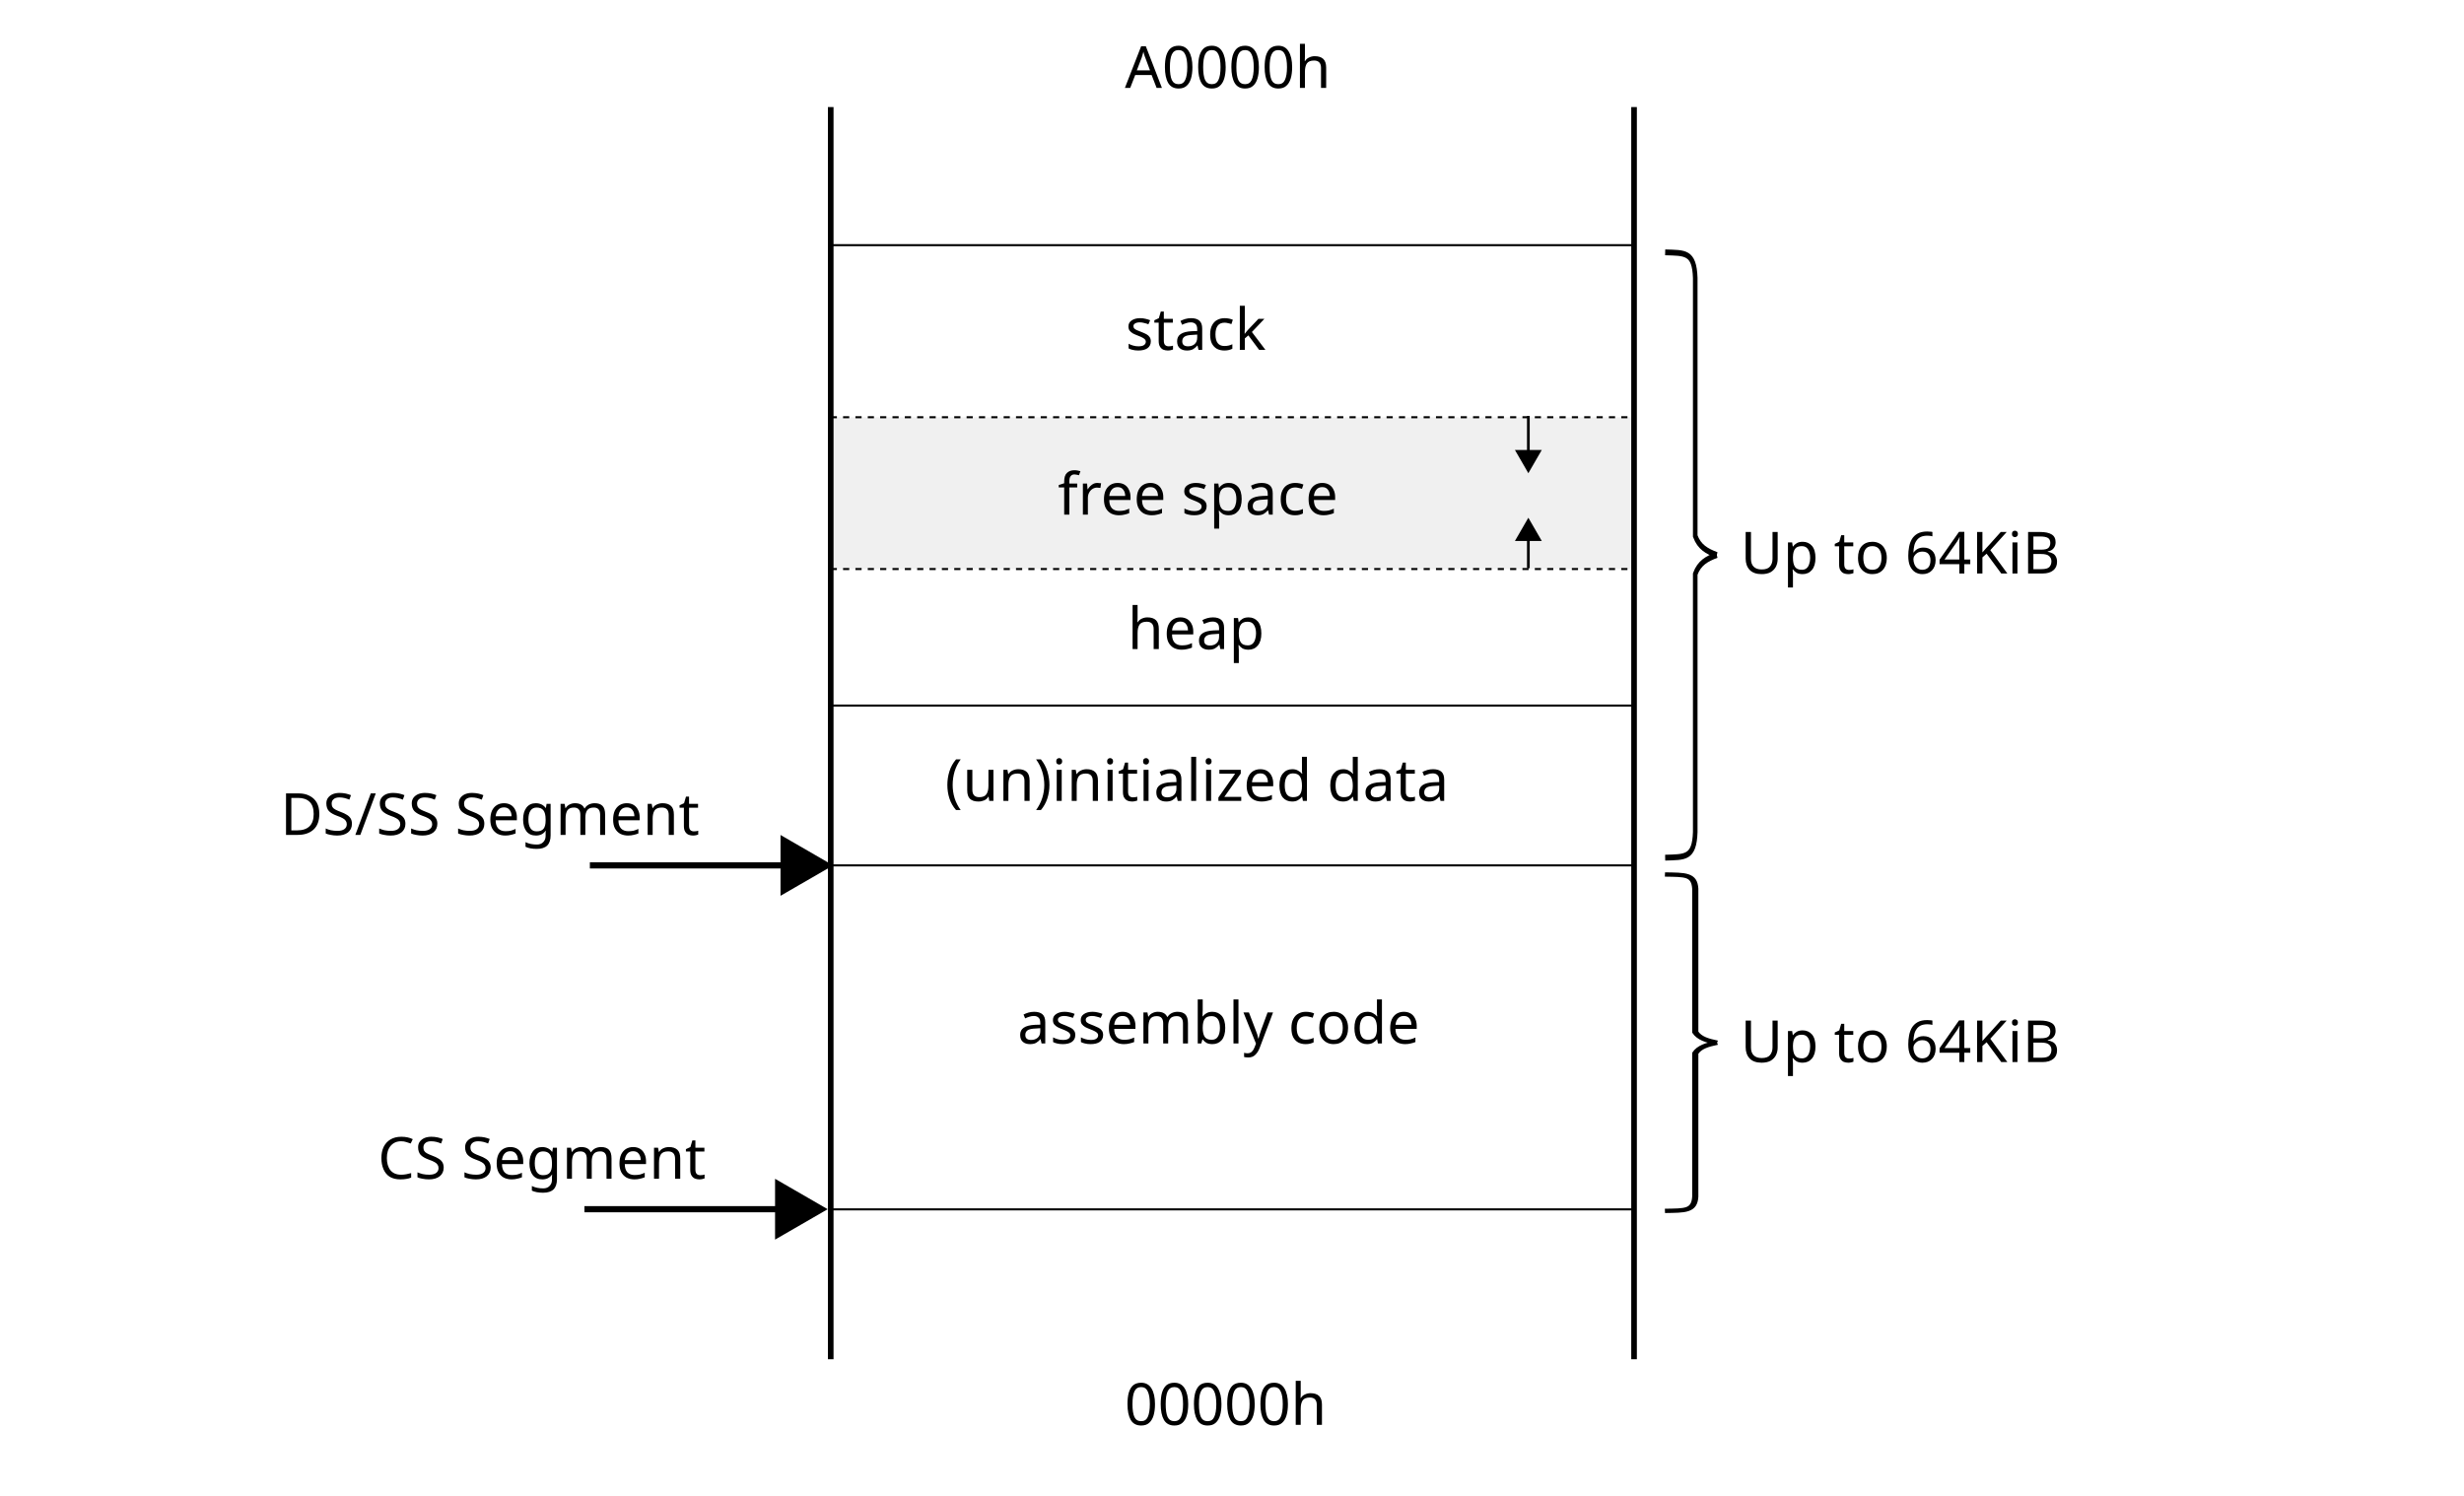
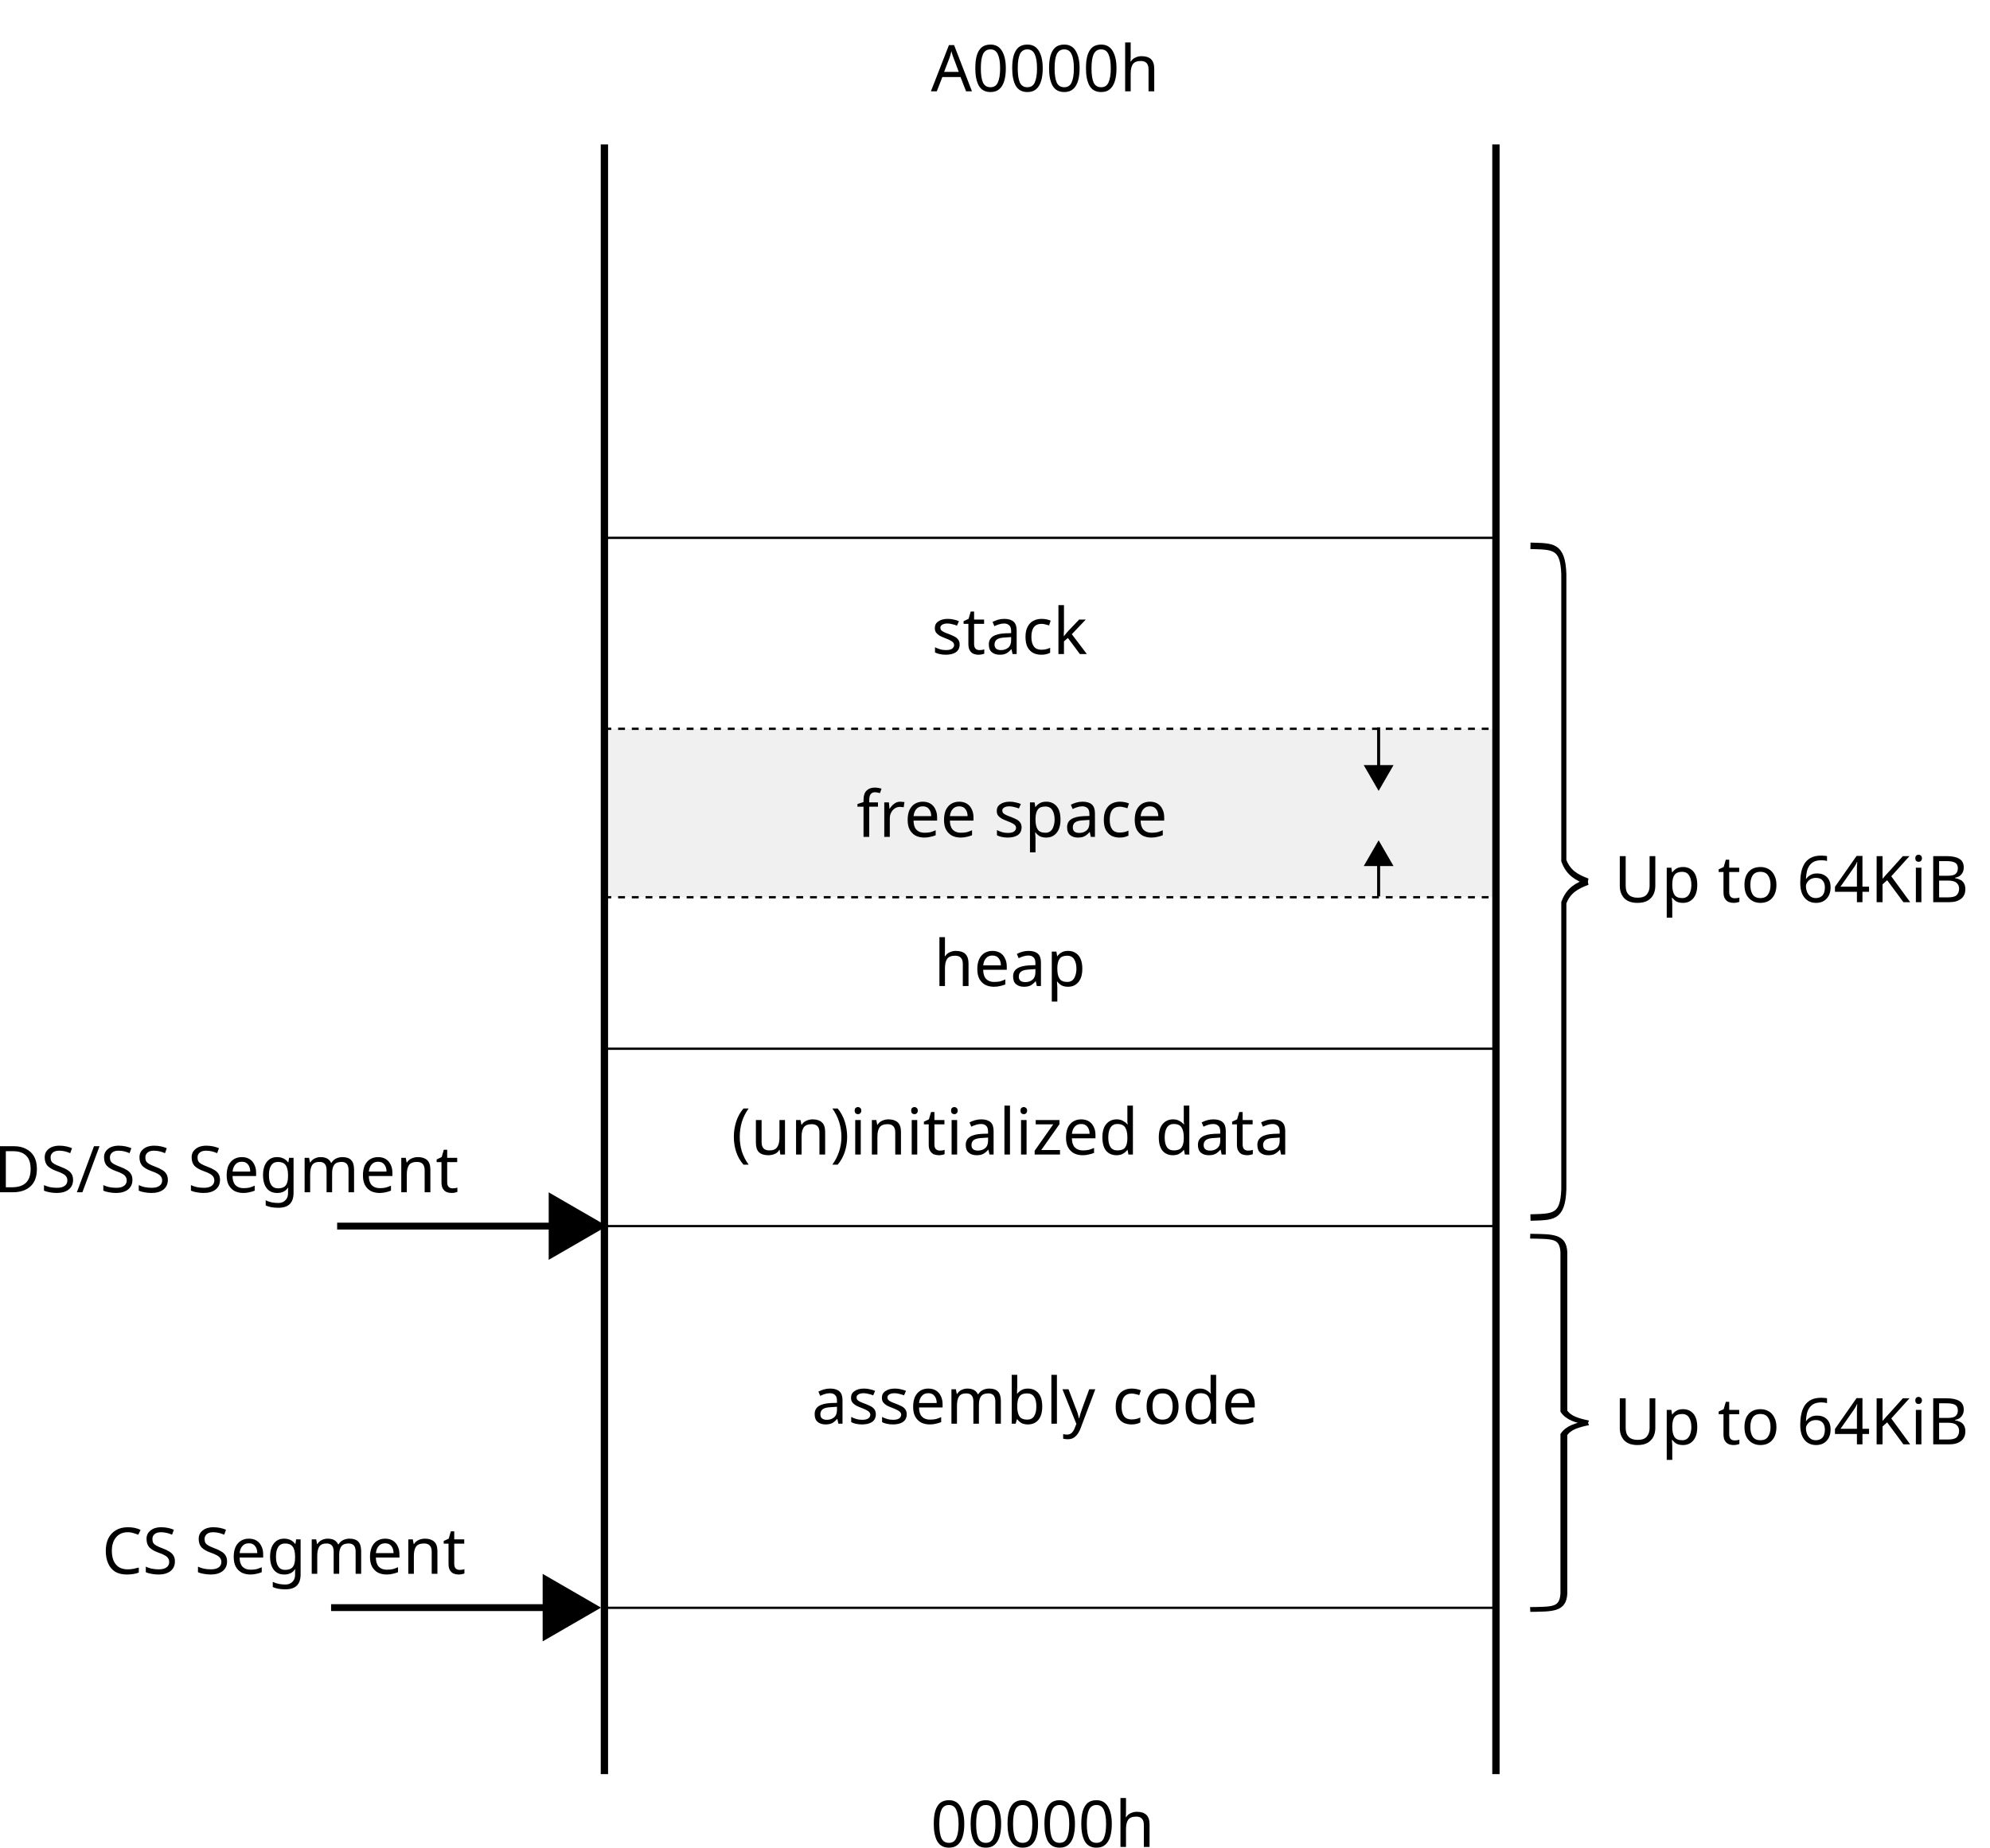
- <svg xmlns="http://www.w3.org/2000/svg" width="239.372mm" height="145.256mm" viewBox="0 0 239.372 145.256" version="1.1" id="svg8">
+ <svg xmlns="http://www.w3.org/2000/svg" width="174.203mm" height="161.791mm" viewBox="0 0 174.203 161.791" version="1.1" id="svg8">
  <defs id="defs2">
    <marker orient="auto" refY="0" refX="0" id="marker2195" style="overflow:visible">
      <path id="path2193" d="M 5.77,0 -2.88,5 V -5 Z" style="fill:#000000;fill-opacity:1;fill-rule:evenodd;stroke:#000000;stroke-width:1pt;stroke-opacity:1" transform="scale(0.8)" />
    </marker>
    <marker orient="auto" refY="0" refX="0" id="TriangleOutL-7" style="overflow:visible">
      <path id="path1057-6" d="M 5.77,0 -2.88,5 V -5 Z" style="fill:#000000;fill-opacity:1;fill-rule:evenodd;stroke:#000000;stroke-width:1pt;stroke-opacity:1" transform="scale(0.8)" />
    </marker>
    <marker orient="auto" refY="0" refX="0" id="marker2195-1" style="overflow:visible">
      <path id="path2193-4" d="M 5.77,0 -2.88,5 V -5 Z" style="fill:#000000;fill-opacity:1;fill-rule:evenodd;stroke:#000000;stroke-width:1pt;stroke-opacity:1" transform="scale(0.8)" />
    </marker>
    <marker style="overflow:visible" id="marker2153-9" refX="0" refY="0" orient="auto">
      <path transform="scale(0.8)" style="fill:#000000;fill-opacity:1;fill-rule:evenodd;stroke:#000000;stroke-width:1pt;stroke-opacity:1" d="M 5.77,0 -2.88,5 V -5 Z" id="path2151-1" />
    </marker>
    <marker orient="auto" refY="0" refX="0" id="TriangleOutL-5" style="overflow:visible">
      <path id="path1057-66" d="M 5.77,0 -2.88,5 V -5 Z" style="fill:#000000;fill-opacity:1;fill-rule:evenodd;stroke:#000000;stroke-width:1pt;stroke-opacity:1" transform="scale(0.8)" />
    </marker>
    <marker orient="auto" refY="0" refX="0" id="TriangleOutL-5-3" style="overflow:visible">
      <path id="path1057-66-1" d="M 5.77,0 -2.88,5 V -5 Z" style="fill:#000000;fill-opacity:1;fill-rule:evenodd;stroke:#000000;stroke-width:1pt;stroke-opacity:1" transform="scale(0.8)" />
    </marker>
  </defs>
-   <g id="layer1" transform="translate(-172.1078,-31.65773)">
+   <g id="layer1" transform="translate(-199.8999,-8.386513)">
    <rect style="display:none;opacity:1;vector-effect:none;fill:none;fill-opacity:1;stroke:#000000;stroke-width:1.625;stroke-linecap:butt;stroke-linejoin:bevel;stroke-miterlimit:4;stroke-dasharray:none;stroke-dashoffset:0;stroke-opacity:1;paint-order:normal" id="rect891" width="237.747" height="143.631" x="172.92" y="32.47" />
    <path style="fill:none;stroke:#000000;stroke-width:0.6;stroke-linecap:butt;stroke-linejoin:miter;stroke-miterlimit:4;stroke-dasharray:none;stroke-opacity:1;marker-end:url(#TriangleOutL-5)" d="m 228.884,149.14 h 20.222" id="path913-4" />
    <text xml:space="preserve" style="font-style:normal;font-variant:normal;font-weight:normal;font-stretch:normal;font-size:5.644px;line-height:1.25;font-family:sans-serif;-inkscape-font-specification:'sans-serif, Normal';font-variant-ligatures:normal;font-variant-caps:normal;font-variant-numeric:normal;font-feature-settings:normal;text-align:start;letter-spacing:0px;word-spacing:0px;writing-mode:lr-tb;text-anchor:start;fill:#000000;fill-opacity:1;stroke:none;stroke-width:0.265" x="208.816" y="146.18" id="text2619-7-0">
      <tspan id="tspan2617-8-0" x="208.816" y="146.18" style="stroke-width:0.265">CS Segment</tspan>
    </text>
    <text xml:space="preserve" style="font-style:normal;font-variant:normal;font-weight:normal;font-stretch:normal;font-size:5.644px;line-height:1.25;font-family:sans-serif;-inkscape-font-specification:'sans-serif, Normal';font-variant-ligatures:normal;font-variant-caps:normal;font-variant-numeric:normal;font-feature-settings:normal;text-align:start;letter-spacing:0px;word-spacing:0px;writing-mode:lr-tb;text-anchor:start;fill:#000000;fill-opacity:1;stroke:none;stroke-width:0.265" x="341.195" y="87.377" id="text2662-8-4">
      <tspan id="tspan2660-2-6" x="341.195" y="87.377" style="stroke-width:0.265">Up to 64KiB</tspan>
    </text>
    <rect style="opacity:1;vector-effect:none;fill:#f0f0f0;fill-opacity:1;stroke:none;stroke-width:0.648;stroke-linecap:butt;stroke-linejoin:bevel;stroke-miterlimit:4;stroke-dasharray:none;stroke-dashoffset:0;stroke-opacity:1;paint-order:normal" id="rect2141-0" width="78.043" height="14.748" x="252.81" y="72.195" />
-     <g id="g881-7" transform="matrix(1,0,0,1.371046,215.3921,-25.08655)" style="stroke-width:0.547;stroke-miterlimit:4;stroke-dasharray:none">
-       <path id="path815-5" d="M 37.418,48.974 V 137.707" style="fill:none;stroke:#000000;stroke-width:0.547;stroke-linecap:butt;stroke-linejoin:miter;stroke-miterlimit:4;stroke-dasharray:none;stroke-opacity:1" />
-       <path id="path815-4-8" d="M 115.46,48.974 V 137.707" style="fill:none;stroke:#000000;stroke-width:0.547;stroke-linecap:butt;stroke-linejoin:miter;stroke-miterlimit:4;stroke-dasharray:none;stroke-opacity:1" />
-     </g>
    <path style="fill:none;stroke:#000000;stroke-width:0.2;stroke-linecap:butt;stroke-linejoin:miter;stroke-miterlimit:4;stroke-dasharray:none;stroke-opacity:1" d="m 252.81,55.477 h 78.043" id="path832-7" />
    <path style="fill:none;stroke:#000000;stroke-width:0.2;stroke-linecap:butt;stroke-linejoin:miter;stroke-miterlimit:4;stroke-dasharray:none;stroke-opacity:1" d="m 252.81,100.207 h 78.043" id="path832-6-0" />
    <path style="fill:none;stroke:#000000;stroke-width:0.2;stroke-linecap:butt;stroke-linejoin:miter;stroke-miterlimit:4;stroke-dasharray:none;stroke-opacity:1" d="m 252.81,115.736 h 78.043" id="path832-6-2-4" />
    <path style="fill:none;stroke:#000000;stroke-width:0.2;stroke-linecap:butt;stroke-linejoin:miter;stroke-miterlimit:4;stroke-dasharray:0.6, 0.6;stroke-dashoffset:0;stroke-opacity:1" d="m 252.81,72.195 h 78.043" id="path832-6-2-6-8" />
    <path style="fill:none;stroke:#000000;stroke-width:0.2;stroke-linecap:butt;stroke-linejoin:miter;stroke-miterlimit:4;stroke-dasharray:0.6, 0.6;stroke-dashoffset:0;stroke-opacity:1" d="m 252.81,86.943 h 78.043" id="path832-6-2-6-7-0" />
    <path style="fill:none;stroke:#000000;stroke-width:0.2;stroke-linecap:butt;stroke-linejoin:miter;stroke-miterlimit:4;stroke-dasharray:none;stroke-opacity:1" d="m 252.81,149.156 h 78.043" id="path832-6-2-6-7-5-4" />
    <text xml:space="preserve" style="font-style:normal;font-variant:normal;font-weight:normal;font-stretch:normal;font-size:5.644px;line-height:1.25;font-family:sans-serif;-inkscape-font-specification:'sans-serif, Normal';font-variant-ligatures:normal;font-variant-caps:normal;font-variant-numeric:normal;font-feature-settings:normal;text-align:start;letter-spacing:0px;word-spacing:0px;writing-mode:lr-tb;text-anchor:start;fill:#000000;fill-opacity:1;stroke:none;stroke-width:0.265" x="270.948" y="133.036" id="text1439-2">
      <tspan id="tspan1437-96" x="270.948" y="133.036" style="stroke-width:0.265">assembly code</tspan>
    </text>
    <text xml:space="preserve" style="font-style:normal;font-variant:normal;font-weight:normal;font-stretch:normal;font-size:5.644px;line-height:1.25;font-family:sans-serif;-inkscape-font-specification:'sans-serif, Normal';font-variant-ligatures:normal;font-variant-caps:normal;font-variant-numeric:normal;font-feature-settings:normal;text-align:start;letter-spacing:0px;word-spacing:0px;writing-mode:lr-tb;text-anchor:start;fill:#000000;fill-opacity:1;stroke:none;stroke-width:0.265" x="292.062" y="109.471" id="text1439-6-1">
      <tspan x="292.062" y="109.471" style="font-style:normal;font-variant:normal;font-weight:normal;font-stretch:normal;font-size:5.644px;font-family:sans-serif;-inkscape-font-specification:'sans-serif, Normal';font-variant-ligatures:normal;font-variant-caps:normal;font-variant-numeric:normal;font-feature-settings:normal;text-align:center;writing-mode:lr-tb;text-anchor:middle;stroke-width:0.265" id="tspan1459-0">(un)initialized data</tspan>
    </text>
    <text xml:space="preserve" style="font-style:normal;font-variant:normal;font-weight:normal;font-stretch:normal;font-size:5.644px;line-height:1.25;font-family:sans-serif;-inkscape-font-specification:'sans-serif, Normal';font-variant-ligatures:normal;font-variant-caps:normal;font-variant-numeric:normal;font-feature-settings:normal;text-align:start;letter-spacing:0px;word-spacing:0px;writing-mode:lr-tb;text-anchor:start;fill:#000000;fill-opacity:1;stroke:none;stroke-width:0.265" x="291.977" y="94.719" id="text1439-1-42">
      <tspan x="291.977" y="94.719" style="font-style:normal;font-variant:normal;font-weight:normal;font-stretch:normal;font-size:5.644px;font-family:sans-serif;-inkscape-font-specification:'sans-serif, Normal';font-variant-ligatures:normal;font-variant-caps:normal;font-variant-numeric:normal;font-feature-settings:normal;text-align:center;writing-mode:lr-tb;text-anchor:middle;stroke-width:0.265" id="tspan2104-2">heap</tspan>
    </text>
    <text xml:space="preserve" style="font-style:normal;font-variant:normal;font-weight:normal;font-stretch:normal;font-size:5.644px;line-height:1.25;font-family:sans-serif;-inkscape-font-specification:'sans-serif, Normal';font-variant-ligatures:normal;font-variant-caps:normal;font-variant-numeric:normal;font-feature-settings:normal;text-align:start;letter-spacing:0px;word-spacing:0px;writing-mode:lr-tb;text-anchor:start;fill:#000000;fill-opacity:1;stroke:none;stroke-width:0.265" x="291.937" y="65.651" id="text1439-1-4-2">
      <tspan x="291.937" y="65.651" style="font-style:normal;font-variant:normal;font-weight:normal;font-stretch:normal;font-size:5.644px;font-family:sans-serif;-inkscape-font-specification:'sans-serif, Normal';font-variant-ligatures:normal;font-variant-caps:normal;font-variant-numeric:normal;font-feature-settings:normal;text-align:center;writing-mode:lr-tb;text-anchor:middle;stroke-width:0.265" id="tspan2104-1-0">stack</tspan>
    </text>
    <text xml:space="preserve" style="font-style:normal;font-variant:normal;font-weight:normal;font-stretch:normal;font-size:5.644px;line-height:1.25;font-family:sans-serif;-inkscape-font-specification:'sans-serif, Normal';font-variant-ligatures:normal;font-variant-caps:normal;font-variant-numeric:normal;font-feature-settings:normal;text-align:start;letter-spacing:0px;word-spacing:0px;writing-mode:lr-tb;text-anchor:start;fill:#000000;fill-opacity:1;stroke:none;stroke-width:0.265" x="292.164" y="81.654" id="text1439-1-9-5">
      <tspan x="292.164" y="81.654" style="font-style:normal;font-variant:normal;font-weight:normal;font-stretch:normal;font-size:5.644px;font-family:sans-serif;-inkscape-font-specification:'sans-serif, Normal';font-variant-ligatures:normal;font-variant-caps:normal;font-variant-numeric:normal;font-feature-settings:normal;text-align:center;writing-mode:lr-tb;text-anchor:middle;stroke-width:0.265" id="tspan2104-0-5">free space</tspan>
    </text>
    <path style="fill:none;stroke:#000000;stroke-width:0.265;stroke-linecap:butt;stroke-linejoin:miter;stroke-miterlimit:4;stroke-dasharray:none;stroke-opacity:1;marker-end:url(#marker2153-9)" d="m 320.584,72.064 v 4.063" id="path2143-2" />
    <path style="fill:none;stroke:#000000;stroke-width:0.265px;stroke-linecap:butt;stroke-linejoin:miter;stroke-opacity:1;marker-end:url(#marker2195-1)" d="M 320.584,86.866 V 83.464" id="path2185-9" />
-     <text xml:space="preserve" style="font-style:normal;font-variant:normal;font-weight:normal;font-stretch:normal;font-size:5.644px;line-height:1.25;font-family:sans-serif;-inkscape-font-specification:'sans-serif, Normal';font-variant-ligatures:normal;font-variant-caps:normal;font-variant-numeric:normal;font-feature-settings:normal;text-align:start;letter-spacing:0px;word-spacing:0px;writing-mode:lr-tb;text-anchor:start;fill:#000000;fill-opacity:1;stroke:none;stroke-width:0.265" x="281.391" y="40.192" id="text1439-5-0">
-       <tspan id="tspan1437-6-28" x="281.391" y="40.192" style="stroke-width:0.265">A0000h</tspan>
-     </text>
    <text xml:space="preserve" style="font-style:normal;font-variant:normal;font-weight:normal;font-stretch:normal;font-size:5.644px;line-height:1.25;font-family:sans-serif;-inkscape-font-specification:'sans-serif, Normal';font-variant-ligatures:normal;font-variant-caps:normal;font-variant-numeric:normal;font-feature-settings:normal;text-align:start;letter-spacing:0px;word-spacing:0px;writing-mode:lr-tb;text-anchor:start;fill:#000000;fill-opacity:1;stroke:none;stroke-width:0.265" x="281.359" y="170.097" id="text1439-5-8-3">
      <tspan id="tspan1437-6-2-8" x="281.359" y="170.097" style="stroke-width:0.265">00000h</tspan>
    </text>
    <g id="g1197-0-0-2" style="stroke-width:0.18;stroke-miterlimit:4;stroke-dasharray:none" transform="matrix(2.472984,0,0,3.136222,-2.519743,-13.52432)">
      <path id="path1178-4-8-4" d="m 136.028,22.224 c 0.78,0.021 1.146,-0.022 1.181,0.791 v 7.997 c 0.162,0.345 0.457,0.471 0.848,0.588" style="fill:none;stroke:#000000;stroke-width:0.18;stroke-linecap:butt;stroke-linejoin:miter;stroke-miterlimit:4;stroke-dasharray:none;stroke-opacity:1" />
      <path id="path1178-6-1-6-7" d="m 136.028,40.976 c 0.78,-0.021 1.146,0.022 1.181,-0.791 v -7.997 c 0.162,-0.345 0.457,-0.471 0.848,-0.588" style="fill:none;stroke:#000000;stroke-width:0.18;stroke-linecap:butt;stroke-linejoin:miter;stroke-miterlimit:4;stroke-dasharray:none;stroke-opacity:1" />
    </g>
    <path style="fill:none;stroke:#000000;stroke-width:0.6;stroke-linecap:butt;stroke-linejoin:miter;stroke-miterlimit:4;stroke-dasharray:none;stroke-opacity:1;marker-end:url(#TriangleOutL-5-3)" d="m 229.413,115.736 h 20.222" id="path913-4-4" />
    <text xml:space="preserve" style="font-style:normal;font-variant:normal;font-weight:normal;font-stretch:normal;font-size:5.644px;line-height:1.25;font-family:sans-serif;-inkscape-font-specification:'sans-serif, Normal';font-variant-ligatures:normal;font-variant-caps:normal;font-variant-numeric:normal;font-feature-settings:normal;text-align:start;letter-spacing:0px;word-spacing:0px;writing-mode:lr-tb;text-anchor:start;fill:#000000;fill-opacity:1;stroke:none;stroke-width:0.265" x="199.346" y="112.775" id="text2619-7-0-6">
      <tspan id="tspan2617-8-0-9" x="199.346" y="112.775" style="stroke-width:0.265">DS/SS Segment</tspan>
    </text>
    <g id="g1197-0-0-2-6" style="stroke-width:0.24;stroke-miterlimit:4;stroke-dasharray:none" transform="matrix(2.495221,0,0,1.742863,-5.567376,77.88748)">
      <path id="path1178-4-8-4-8" d="m 136.028,22.224 c 0.78,0.021 1.146,-0.022 1.181,0.791 v 7.997 c 0.162,0.345 0.457,0.471 0.848,0.588" style="fill:none;stroke:#000000;stroke-width:0.24;stroke-linecap:butt;stroke-linejoin:miter;stroke-miterlimit:4;stroke-dasharray:none;stroke-opacity:1" />
      <path id="path1178-6-1-6-7-7" d="m 136.028,40.976 c 0.78,-0.021 1.146,0.022 1.181,-0.791 v -7.997 c 0.162,-0.345 0.457,-0.471 0.848,-0.588" style="fill:none;stroke:#000000;stroke-width:0.24;stroke-linecap:butt;stroke-linejoin:miter;stroke-miterlimit:4;stroke-dasharray:none;stroke-opacity:1" />
    </g>
    <text xml:space="preserve" style="font-style:normal;font-variant:normal;font-weight:normal;font-stretch:normal;font-size:5.644px;line-height:1.25;font-family:sans-serif;-inkscape-font-specification:'sans-serif, Normal';font-variant-ligatures:normal;font-variant-caps:normal;font-variant-numeric:normal;font-feature-settings:normal;text-align:start;letter-spacing:0px;word-spacing:0px;writing-mode:lr-tb;text-anchor:start;fill:#000000;fill-opacity:1;stroke:none;stroke-width:0.265" x="341.195" y="134.842" id="text2662-8-4-9">
      <tspan id="tspan2660-2-6-0" x="341.195" y="134.842" style="stroke-width:0.265">Up to 64KiB</tspan>
    </text>
+     <path style="fill:none;stroke:#000000;stroke-width:0.64;stroke-linecap:butt;stroke-linejoin:miter;stroke-miterlimit:4;stroke-dasharray:none;stroke-opacity:1" d="M 252.81,21.031 V 163.717" id="path815-5-3" />
+     <path style="fill:none;stroke:#000000;stroke-width:0.64;stroke-linecap:butt;stroke-linejoin:miter;stroke-miterlimit:4;stroke-dasharray:none;stroke-opacity:1" d="M 330.853,21.031 V 163.717" id="path815-4-8-7" />
+     <text xml:space="preserve" style="font-style:normal;font-variant:normal;font-weight:normal;font-stretch:normal;font-size:5.644px;line-height:1.25;font-family:sans-serif;-inkscape-font-specification:'sans-serif, Normal';font-variant-ligatures:normal;font-variant-caps:normal;font-variant-numeric:normal;font-feature-settings:normal;text-align:start;letter-spacing:0px;word-spacing:0px;writing-mode:lr-tb;text-anchor:start;fill:#000000;fill-opacity:1;stroke:none;stroke-width:0.265" x="281.391" y="16.379" id="text1439-5-0">
+       <tspan id="tspan1437-6-28" x="281.391" y="16.379" style="stroke-width:0.265">A0000h</tspan>
+     </text>
  </g>
</svg>
